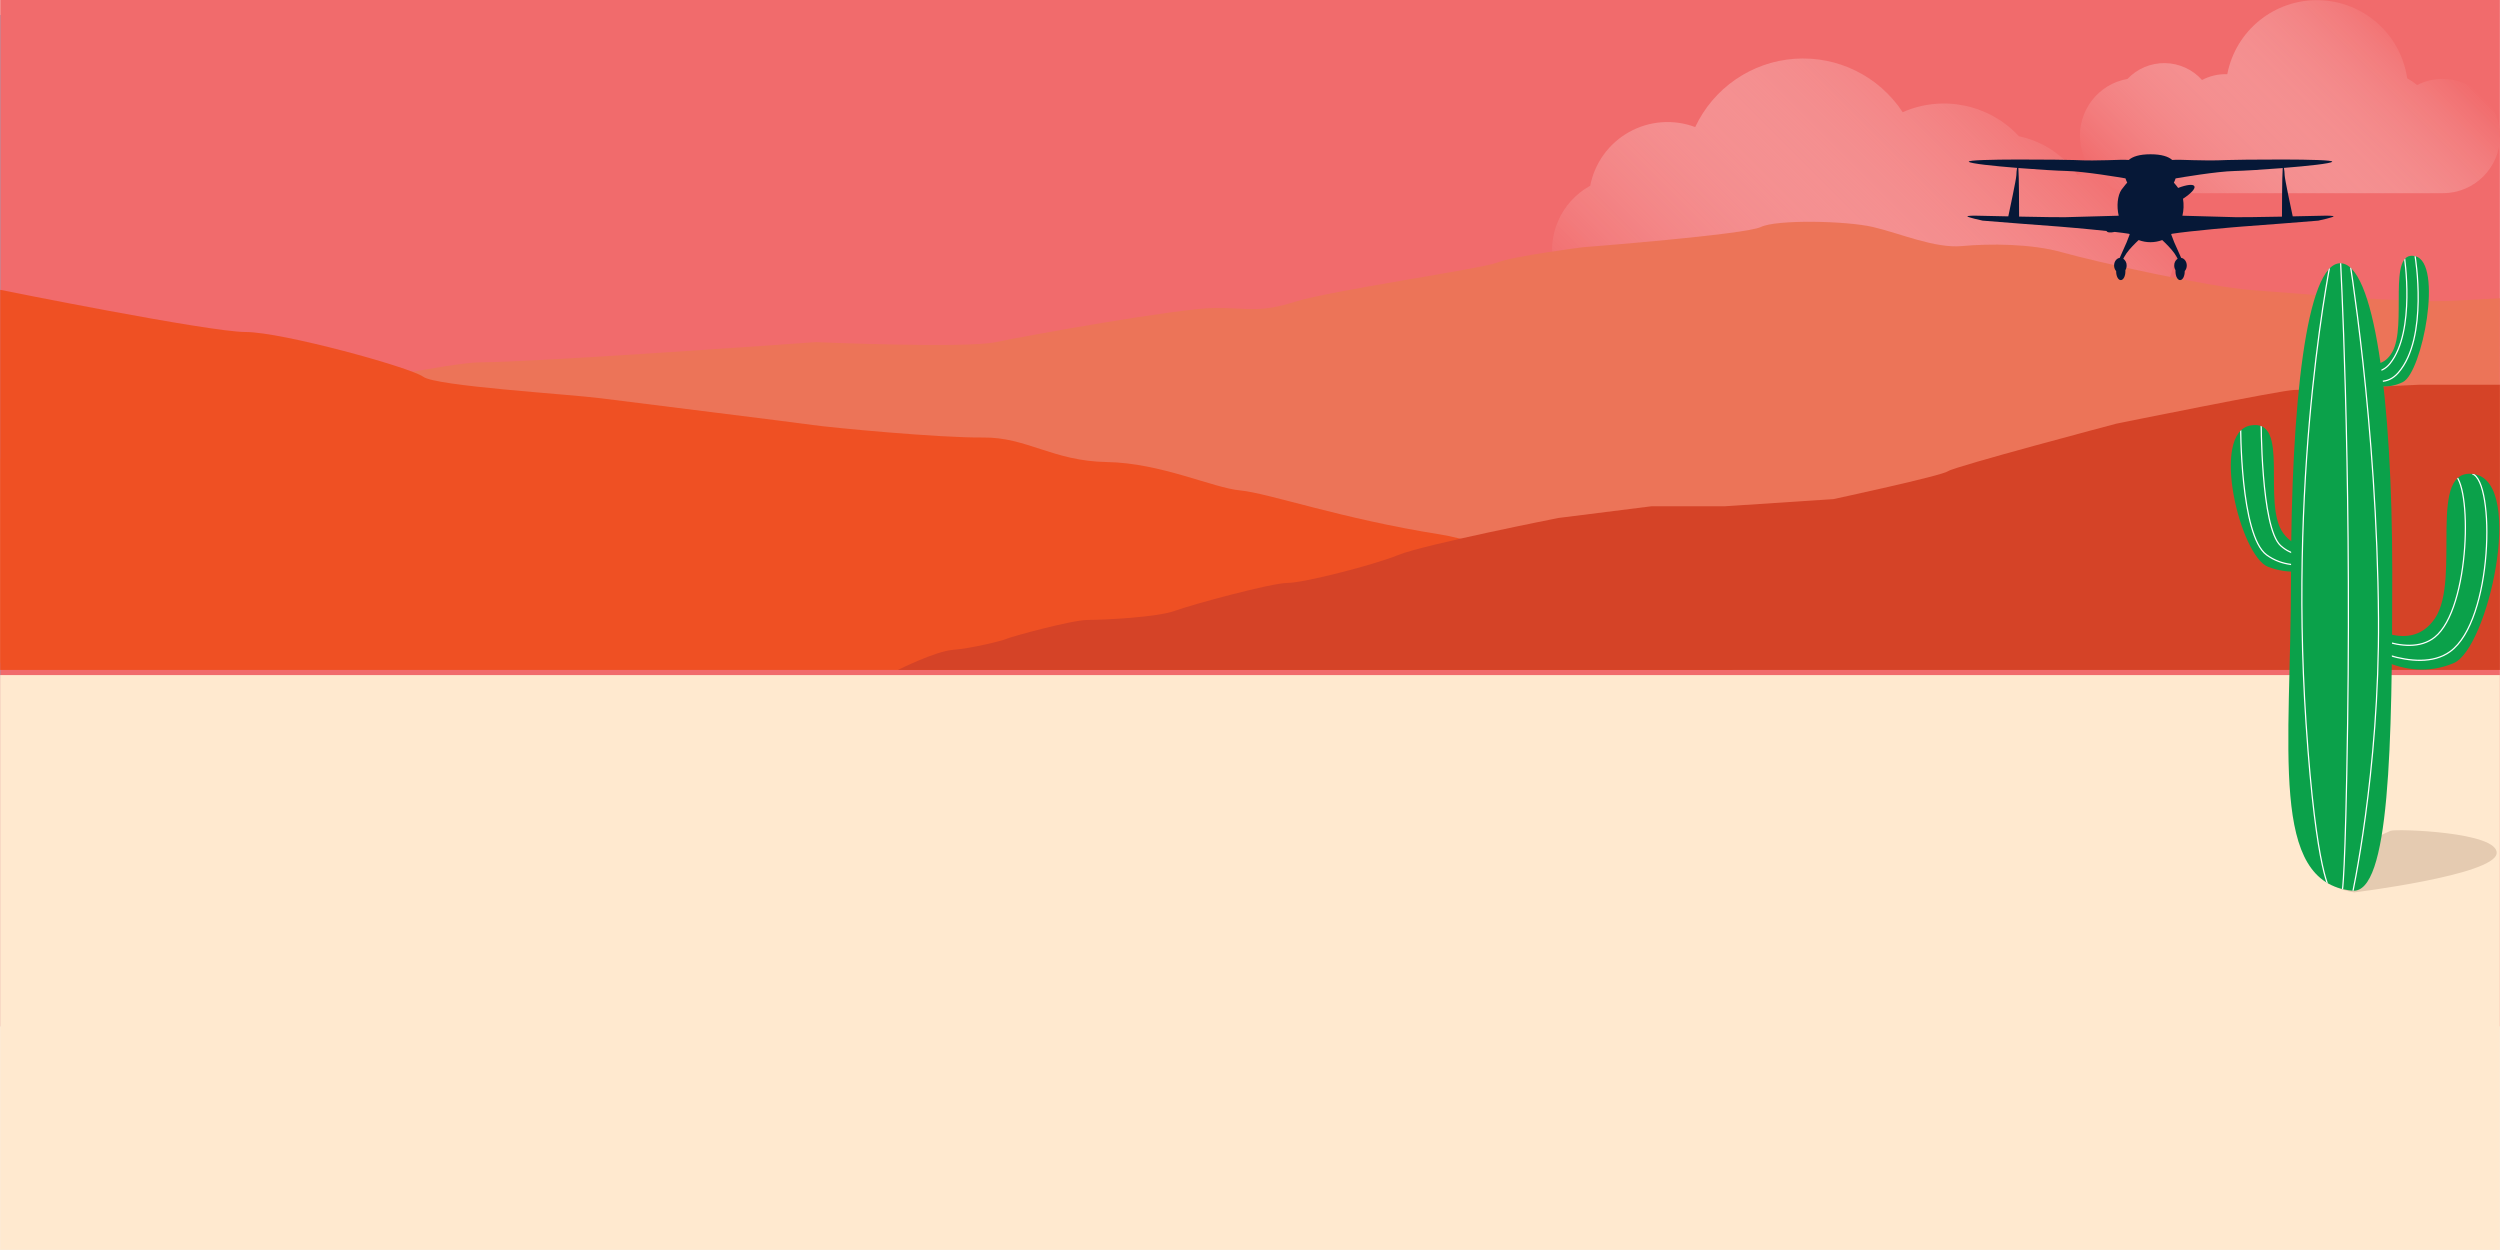
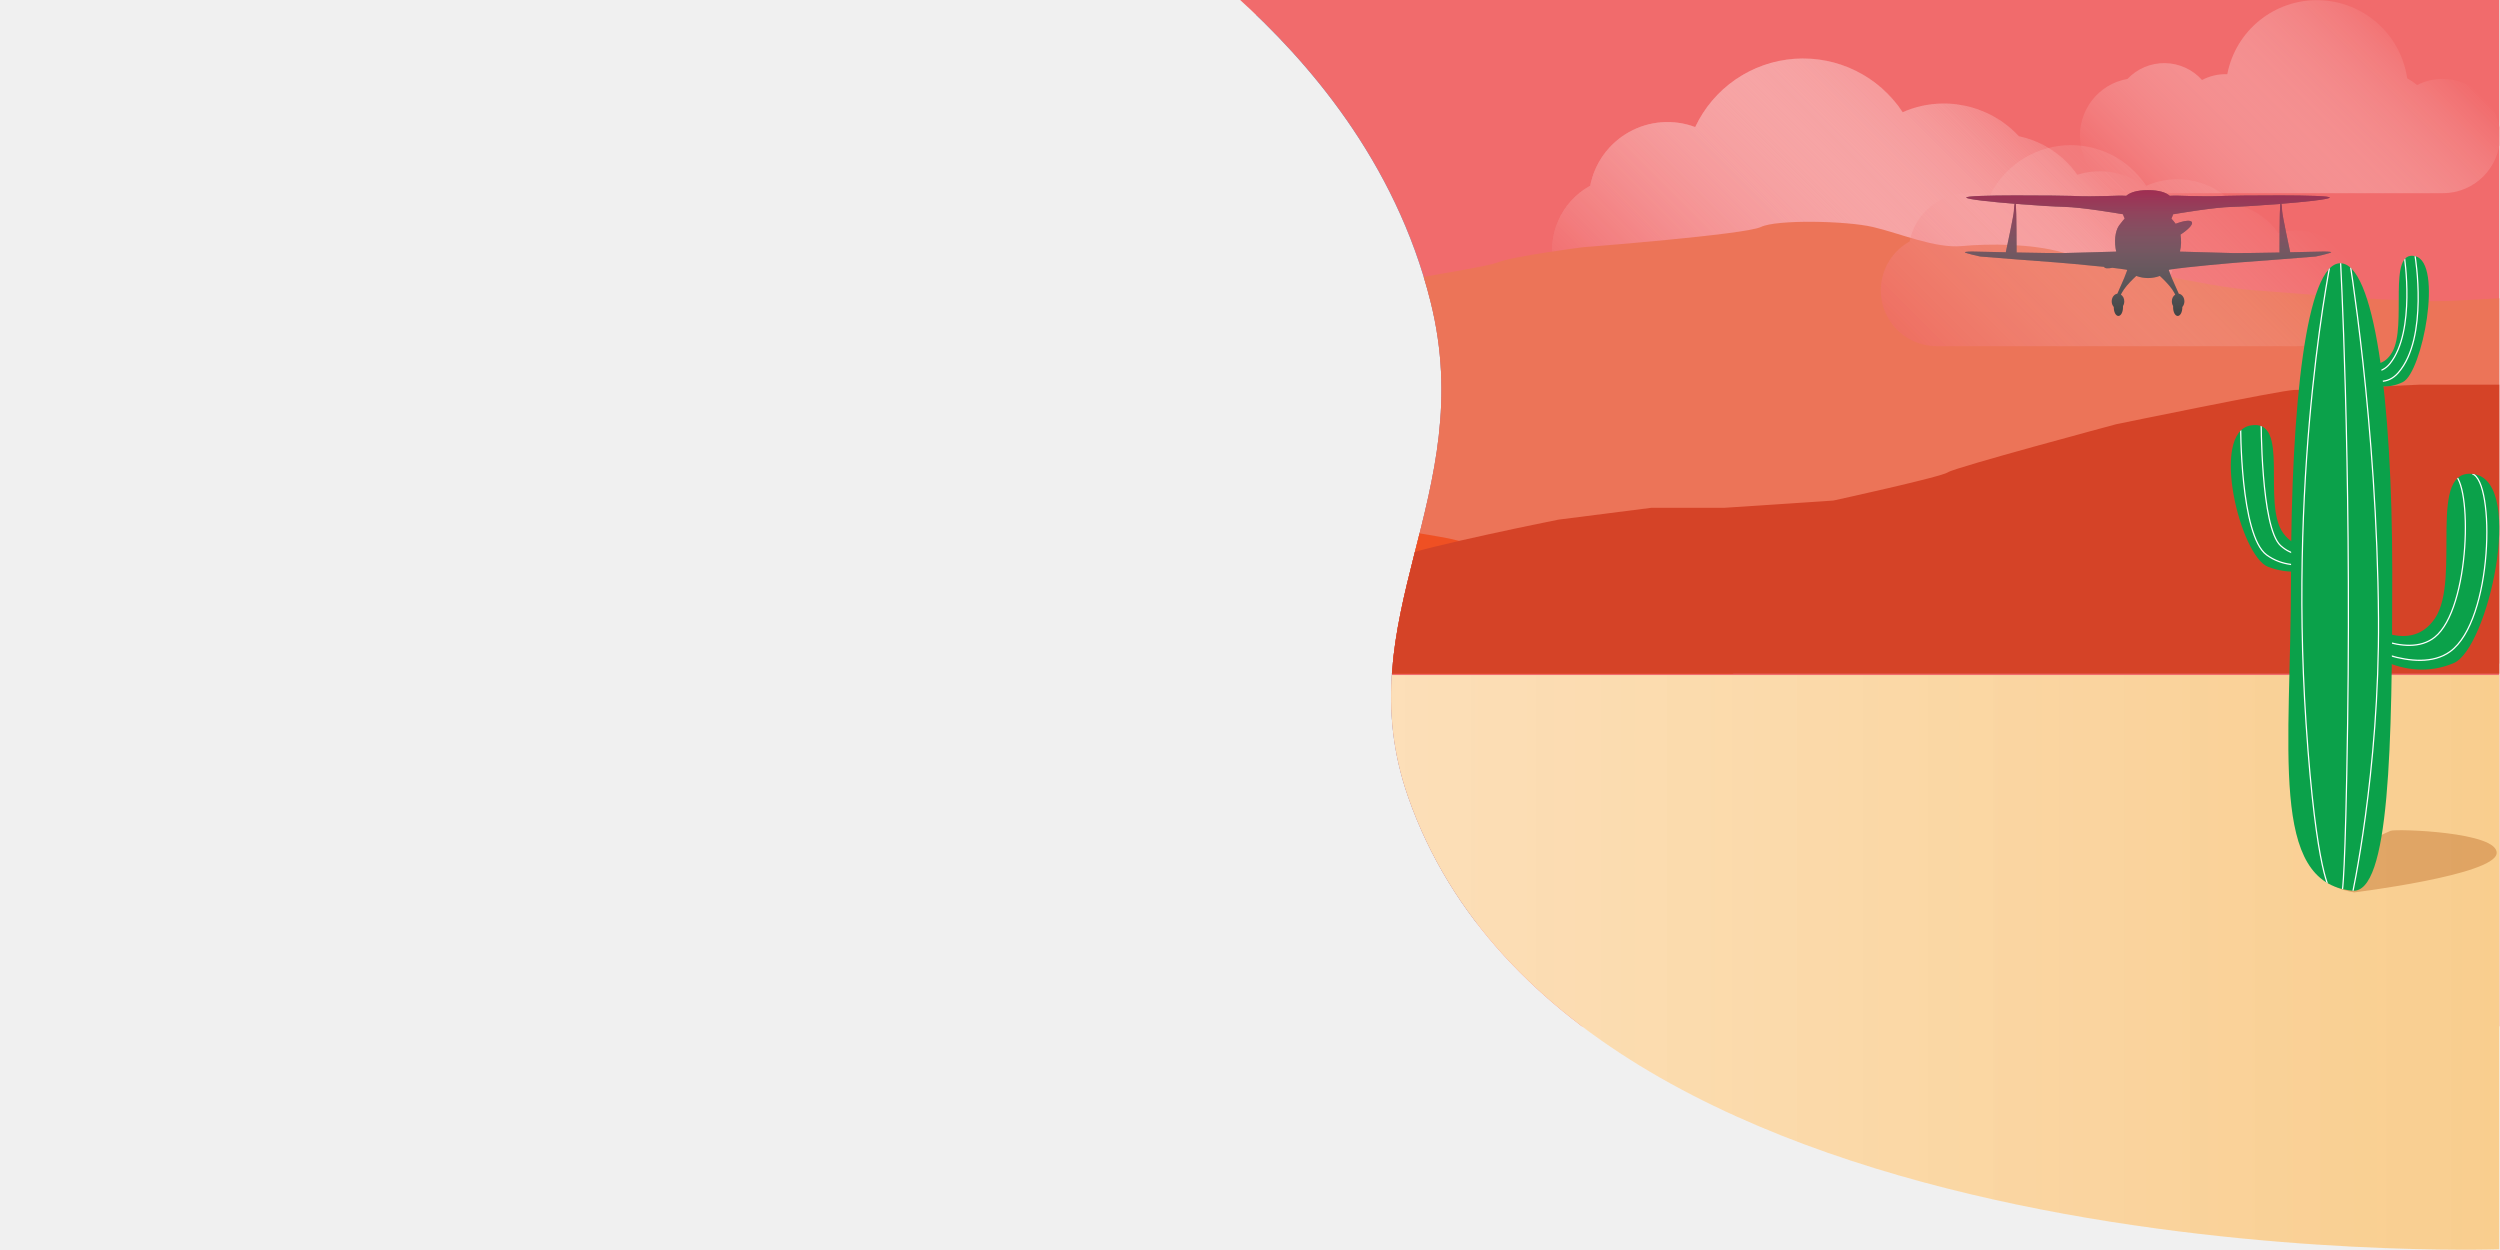
- <svg xmlns="http://www.w3.org/2000/svg" id="Layer_2" data-name="Layer 2" viewBox="0 0 2000.2 1000">
+ <svg xmlns="http://www.w3.org/2000/svg" viewBox="0 0 2000.2 1000">
  <defs>
-     <style>.cls-1,.cls-12{fill:none;}.cls-2{fill:#4eb4e6;}.cls-3{fill:#f16b6c;}.cls-4{fill:url(#linear-gradient);}.cls-5{fill:#ec7458;}.cls-6{fill:#ef5023;}.cls-7{fill:#d54327;}.cls-8{fill:#ffe9cf;}.cls-9{fill:#e5cbb1;}.cls-10{clip-path:url(#clip-path);}.cls-11{fill:#0ba14a;}.cls-12{stroke:#fff;stroke-miterlimit:10;}.cls-13{clip-path:url(#clip-path-2);}.cls-14{clip-path:url(#clip-path-3);}.cls-15{clip-path:url(#clip-path-4);}.cls-16{fill:url(#linear-gradient-2);}.cls-17{fill:#061837;}</style>
+     <style>.cls-1,.cls-19{fill:none;}.cls-2{isolation:isolate;}.cls-3{clip-path:url(#clip-path);}.cls-4{fill:#4eb4e6;}.cls-5{fill:#f16b6c;}.cls-6{fill:url(#linear-gradient);}.cls-7{fill:#ec7458;}.cls-8{fill:#ef5023;}.cls-9{fill:#d54327;}.cls-10{fill:#ffe9cf;}.cls-11{fill:url(#linear-gradient-3);}.cls-12{fill:url(#linear-gradient-4);}.cls-13{fill:url(#linear-gradient-5);}.cls-14{fill:#414344;}.cls-15{fill:url(#linear-gradient-6);}.cls-16{fill:#e5cbb1;mix-blend-mode:multiply;}.cls-17{clip-path:url(#clip-path-2);}.cls-18{fill:#0ba14a;}.cls-19{stroke:#fff;stroke-miterlimit:10;}.cls-20{clip-path:url(#clip-path-3);}.cls-21{clip-path:url(#clip-path-4);}.cls-22{clip-path:url(#clip-path-5);}</style>
+     <clipPath id="clip-path" transform="translate(0.1)">
+       <path class="cls-1" d="M1999.5,999.5V-1.5H990.5c54.36,49.27,125.67,129.53,154,243,38.77,155.31-68,253.15-18,396C1262,1025,1999.5,999.5,1999.5,999.5Z" />
+     </clipPath>
    <linearGradient id="linear-gradient" x1="1351.1" y1="334.17" x2="1626.93" y2="58.34" gradientUnits="userSpaceOnUse">
      <stop offset="0" stop-color="#f16b6c" />
      <stop offset="1" stop-color="#fff" stop-opacity="0" />
    </linearGradient>
-     <clipPath id="clip-path" transform="translate(0.1)">
-       <path class="cls-1" d="M1886.87,494.74s39.71,31.78,61.18,0-7.51-123.15,32.21-115.21,10,139.48-17.18,151c-41.43,17.49-76.21-14.57-76.21-14.57Z" />
-     </clipPath>
-     <clipPath id="clip-path-2" transform="translate(0.1)">
-       <path class="cls-1" d="M1878.81,281.82s22.7,21.21,35,0-4.29-82.17,18.4-76.87,5.73,93.07-9.81,100.73c-23.68,11.66-43.56-9.72-43.56-9.72Z" />
-     </clipPath>
-     <clipPath id="clip-path-3" transform="translate(0.1)">
-       <path class="cls-1" d="M1876.75,426.69s-32.44,23.8-50,0,6.14-92.23-26.29-86.28-8.18,104.46,14,113.06c33.83,13.09,62.24-10.91,62.24-10.91Z" />
-     </clipPath>
-     <clipPath id="clip-path-4" transform="translate(0.1)">
-       <path class="cls-1" d="M1913.89,457.63c0,138.62-2,258-32,255-66.76-6.62-49-112.38-49-251s12.36-251,39.43-251S1913.89,319,1913.89,457.63Z" />
-     </clipPath>
-     <linearGradient id="linear-gradient-2" x1="1738.53" y1="202.07" x2="1925.4" y2="15.2" gradientUnits="userSpaceOnUse">
+     <linearGradient id="linear-gradient-3" x1="2000.1" y1="770.06" x2="0.12" y2="770.06" gradientUnits="userSpaceOnUse">
+       <stop offset="0" stop-color="#ed9914" stop-opacity="0.35" />
+       <stop offset="1" stop-color="#fff" stop-opacity="0.2" />
+     </linearGradient>
+     <linearGradient id="linear-gradient-4" x1="1738.53" y1="202.07" x2="1925.4" y2="15.2" gradientUnits="userSpaceOnUse">
      <stop offset="0" stop-color="#fff" stop-opacity="0" />
      <stop offset="1" stop-color="#f16b6c" />
    </linearGradient>
+     <linearGradient id="linear-gradient-5" x1="1587.51" y1="333.66" x2="1796.32" y2="124.86" gradientUnits="userSpaceOnUse">
+       <stop offset="0" stop-color="#f16b6c" stop-opacity="0.5" />
+       <stop offset="1" stop-color="#fff" stop-opacity="0" />
+     </linearGradient>
+     <linearGradient id="linear-gradient-6" x1="1718.51" y1="152.16" x2="1718.51" y2="252.82" gradientUnits="userSpaceOnUse">
+       <stop offset="0" stop-color="#ef1b5d" stop-opacity="0.55" />
+       <stop offset="1" stop-color="#fff" stop-opacity="0" />
+     </linearGradient>
+     <clipPath id="clip-path-2" transform="translate(0.1)">
+       <path class="cls-1" d="M1886.87,494.74s39.71,31.78,61.18,0-7.51-123.15,32.21-115.21,10,139.48-17.18,151c-41.43,17.49-76.21-14.57-76.21-14.57Z" />
+     </clipPath>
+     <clipPath id="clip-path-3" transform="translate(0.1)">
+       <path class="cls-1" d="M1878.81,281.82s22.7,21.21,35,0-4.29-82.17,18.4-76.87,5.73,93.07-9.81,100.73c-23.68,11.66-43.56-9.72-43.56-9.72Z" />
+     </clipPath>
+     <clipPath id="clip-path-4" transform="translate(0.1)">
+       <path class="cls-1" d="M1876.75,426.69s-32.44,23.8-50,0,6.14-92.23-26.29-86.28-8.18,104.46,14,113.06c33.83,13.09,62.24-10.91,62.24-10.91Z" />
+     </clipPath>
+     <clipPath id="clip-path-5" transform="translate(0.1)">
+       <path class="cls-1" d="M1913.89,457.63c0,138.62-2,258-32,255-66.76-6.62-49-112.38-49-251s12.36-251,39.43-251S1913.89,319,1913.89,457.63Z" />
+     </clipPath>
  </defs>
-   <rect class="cls-2" x="0.1" y="12" width="1182.12" height="809.13" />
-   <rect class="cls-3" x="0.18" width="1999.93" height="821.13" />
-   <path class="cls-4" d="M1680.3,137a60.92,60.92,0,0,0-18.42,2.83A75.94,75.94,0,0,0,1615.2,109a81.89,81.89,0,0,0-93-19.24,95.34,95.34,0,0,0-166,11.91,63,63,0,0,0-84,46.94,59,59,0,0,0,28.53,110.69h379.6a61.15,61.15,0,0,0,0-122.29Z" transform="translate(0.1)" />
-   <path class="cls-5" d="M0,366.89s340.59-77,383.93-77,268.5-16.15,268.5-16.15,120.37,5.11,144.2,0,147.67-27.35,175.53-27.35,35.08,4.07,64-5,149.66-26.34,162-31.41,68.11-12.16,68.11-12.16,130-10.1,142.42-16.19,68.11-5.05,89.78,0,49.51,17.27,71.19,15.24,55.72-2,80.48,5.1,117.62,27.78,151.67,30.16,123.82,10.52,161,8.5l37.15-2-.25,292.28L-.1,530.27Z" transform="translate(0.1)" />
-   <path class="cls-6" d="M1387,536s-156.85-96.08-235.28-108.48-137.24-33.05-159.43-35.12-63.46-22-106.8-22.73-64-20-99.07-19.63-121.76-7.92-136.21-10-142.41-17.91-169.24-21.35S348.86,309,338.54,301.45s-113-35.82-142.13-35.82S.07,231.89.07,231.89V536Z" transform="translate(0.1)" />
-   <path class="cls-7" d="M718.29,536s30.06-15.07,44.3-16.11,39.56-7.28,42.73-8.83S857.53,496,870.19,496s55.39-2.08,69.63-7.28,77.53-22.34,90.19-22.34,68-14,88.61-22.35,128.17-29.62,128.17-29.62l74.38-9.35h58.54l87-5.72s87-18.71,91.78-22.35S1693,339,1693,339s132.92-27,142.41-27,99.69-4.16,99.69-4.16H2000V536Z" transform="translate(0.1)" />
-   <rect class="cls-8" x="0.12" y="540.13" width="1999.98" height="459.87" />
-   <path class="cls-9" d="M1883.39,714s111.78-13.74,114-31.1S1917,663,1912.64,664.68,1825.43,704,1883.39,714Z" transform="translate(0.1)" />
-   <g class="cls-10">
-     <path class="cls-11" d="M1886.87,494.74s39.71,31.78,61.18,0-7.51-123.15,32.21-115.21,10,139.48-17.18,151c-41.43,17.49-76.21-14.57-76.21-14.57Z" transform="translate(0.1)" />
-     <path class="cls-12" d="M1883.58,501.88s41.28,26.23,64.21,8c28.94-23,30.29-125.17,14.79-130.84" transform="translate(0.1)" />
-     <path class="cls-12" d="M1883.58,512.61s49.26,28.52,76.63,8.69c34.53-25,36.14-136.1,17.65-142.26" transform="translate(0.1)" />
+   <g class="cls-2">
+     <g id="Layer_2" data-name="Layer 2">
+       <g class="cls-3">
+         <rect class="cls-4" x="0.1" y="12" width="1182.12" height="809.13" />
+         <rect class="cls-5" x="0.18" width="1999.93" height="821.13" />
+         <path class="cls-6" d="M1680.3,137a60.92,60.92,0,0,0-18.42,2.83A75.94,75.94,0,0,0,1615.2,109a81.89,81.89,0,0,0-93-19.24,95.34,95.34,0,0,0-166,11.91,63,63,0,0,0-84,46.94,59,59,0,0,0,28.53,110.69h379.6a61.15,61.15,0,0,0,0-122.29Z" transform="translate(0.1)" />
+         <path class="cls-6" d="M1680.3,137a60.92,60.92,0,0,0-18.42,2.83A75.94,75.94,0,0,0,1615.2,109a81.89,81.89,0,0,0-93-19.24,95.34,95.34,0,0,0-166,11.91,63,63,0,0,0-84,46.94,59,59,0,0,0,28.53,110.69h379.6a61.15,61.15,0,0,0,0-122.29Z" transform="translate(0.1)" />
+         <path class="cls-7" d="M0,366.89s340.59-77,383.93-77,268.5-16.15,268.5-16.15,120.37,5.11,144.2,0,147.67-27.35,175.53-27.35,35.08,4.07,64-5,149.66-26.34,162-31.41,68.11-12.16,68.11-12.16,130-10.1,142.42-16.19,68.11-5.05,89.78,0,49.51,17.27,71.19,15.24,55.72-2,80.48,5.1,117.62,27.78,151.67,30.16,123.82,10.52,161,8.5l37.15-2-.25,292.28L-.1,530.27Z" transform="translate(0.1)" />
+         <path class="cls-8" d="M1387,539s-156.85-97-235.28-109.56S1014.45,396.05,992.26,394,928.8,371.71,885.46,371s-64-20.17-99.07-19.83-121.76-8-136.21-10.08S507.77,323,480.94,319.53s-132.08-9.73-142.4-17.39S225.58,266,196.41,266,.07,231.89.07,231.89V539Z" transform="translate(0.1)" />
+         <path class="cls-9" d="M718.29,539s30.06-15.27,44.3-16.32,39.56-7.38,42.73-9,52.21-15.27,64.87-15.27,55.39-2.1,69.63-7.37,77.53-22.64,90.19-22.64,68-14.22,88.61-22.65,128.17-30,128.17-30l74.38-9.48h58.54l87-5.79s87-19,91.78-22.64S1693,339.42,1693,339.42,1825.94,312,1835.43,312s99.69-4.21,99.69-4.21H2000V539Z" transform="translate(0.1)" />
+         <rect class="cls-10" x="0.12" y="540.13" width="1999.98" height="459.87" />
+         <rect class="cls-11" x="0.12" y="540.13" width="1999.98" height="459.87" />
+         <path class="cls-12" d="M1954.41,63.12a45.48,45.48,0,0,0-20.63,4.93,48.92,48.92,0,0,0-7.94-5.4,73,73,0,0,0-143.93-3.31c-.45,0-.9,0-1.35,0A40.46,40.46,0,0,0,1761.7,64a40.53,40.53,0,0,0-59.62-.87,46.06,46.06,0,0,0,8,91.42h244.36a45.69,45.69,0,0,0,0-91.38Z" transform="translate(0.1)" />
+         <path class="cls-13" d="M1836.71,184.43a46.19,46.19,0,0,0-13.94,2.14,57.53,57.53,0,0,0-35.33-23.35,62,62,0,0,0-70.39-14.56,72.17,72.17,0,0,0-125.67,9,47.72,47.72,0,0,0-63.62,35.53,44.68,44.68,0,0,0,21.6,83.79h287.35a46.29,46.29,0,1,0,0-92.57Z" transform="translate(0.1)" />
+         <path class="cls-14" d="M1859.26,201.24s-12.41.28-27,.58c-1.14-5.28-6.3-29.52-6.45-32.78a43.22,43.22,0,0,0-.57-6c19-1.52,37.3-3.46,38.57-4.9,2.33-2.67-78.58-1.67-84-1.41-21.14,1-36.7-.66-43.94-.05-3.08-2.68-8.43-4.54-17.39-4.54s-14.32,1.86-17.4,4.54c-7.23-.61-22.8,1.09-43.94.05-5.42-.26-86.33-1.26-84,1.41,1.27,1.44,19.61,3.38,38.57,4.9a43.22,43.22,0,0,0-.57,6c-.14,3.26-5.31,27.5-6.44,32.78-14.57-.3-27-.58-27-.58s-6,0-5.75.64,10.75,3.11,12.25,3.36,57.75,4.5,61.25,4.75c2.06.15,21.45,1.77,37.91,3.53a.61.61,0,0,1,0,.11c.63,1.22,3.07,1.36,6.52.62,4.49.53,8.5,1.05,11.49,1.53l.47.43c-1.17,3.2-2.42,6.28-2.42,6.28L1693.94,235c-2.51.32-4.5,2.95-4.5,6.1a6.8,6.8,0,0,0,1.65,4.52c0,.1,0,.19,0,.29,0,3.81,1.65,6.89,3.69,6.89s3.69-3.08,3.69-6.89c0-.37,0-.73,0-1.08a7,7,0,0,0,1-3.73,6.4,6.4,0,0,0-2.71-5.43c.42-.76,1.54-2.79,2.51-4.2,2.55-3.74,7.29-8.36,9.81-10.71a26.88,26.88,0,0,0,18.87,0c2.53,2.35,7.26,7,9.82,10.71,1,1.41,2.09,3.44,2.5,4.2a6.42,6.42,0,0,0-2.71,5.43,7,7,0,0,0,1,3.73c0,.35,0,.71,0,1.08,0,3.81,1.65,6.89,3.69,6.89s3.69-3.08,3.69-6.89v-.29a6.84,6.84,0,0,0,1.64-4.52c0-3.15-2-5.78-4.49-6.1l-5.57-12.53s-1.26-3.08-2.42-6.28l.46-.43c14.58-2.35,53-5.58,56-5.79,3.5-.25,59.75-4.5,61.25-4.75s12-2.75,12.25-3.36S1859.26,201.24,1859.26,201.24Zm-245.92.75c0-5.16-.06-32.33-.59-38.85,15.66,1.25,31.56,2.2,38.42,2.35,14.35.31,43.56,5.29,47.27,5.93a26.06,26.06,0,0,0,1.4,3.43c-1.94,2-3.33,4.26-4.58,5.64-3.22,4.74-4,13.17-2.23,20.81-8.37.21-37.68,1-43,1.19C1647,202.61,1630.06,202.32,1613.34,202Zm173.67.5c-5.35-.21-34.66-1-43-1.19a34.26,34.26,0,0,0,.46-13.59c6.26-4.06,10.1-8.1,9.11-10s-6.26-1.21-13,1.35a43.73,43.73,0,0,0-3.41-4.18,26.32,26.32,0,0,0,1.39-3.43c3.72-.64,32.93-5.62,47.27-5.93,6.87-.15,22.76-1.1,38.43-2.35-.54,6.52-.59,33.69-.6,38.85C1807,202.32,1790,202.61,1787,202.49Z" transform="translate(0.1)" />
+         <path class="cls-15" d="M1859.26,201.24s-12.41.28-27,.58c-1.14-5.28-6.3-29.52-6.45-32.78a43.22,43.22,0,0,0-.57-6c19-1.52,37.3-3.46,38.57-4.9,2.33-2.67-78.58-1.67-84-1.41-21.14,1-36.7-.66-43.94-.05-3.08-2.68-8.43-4.54-17.39-4.54s-14.32,1.86-17.4,4.54c-7.23-.61-22.8,1.09-43.94.05-5.42-.26-86.33-1.26-84,1.41,1.27,1.44,19.61,3.38,38.57,4.9a43.22,43.22,0,0,0-.57,6c-.14,3.26-5.31,27.5-6.44,32.78-14.57-.3-27-.58-27-.58s-6,0-5.75.64,10.75,3.11,12.25,3.36,57.75,4.5,61.25,4.75c2.06.15,21.45,1.77,37.91,3.53a.61.61,0,0,1,0,.11c.63,1.22,3.07,1.36,6.52.62,4.49.53,8.5,1.05,11.49,1.53l.47.43c-1.17,3.2-2.42,6.28-2.42,6.28L1693.94,235c-2.51.32-4.5,2.95-4.5,6.1a6.8,6.8,0,0,0,1.65,4.52c0,.1,0,.19,0,.29,0,3.81,1.65,6.89,3.69,6.89s3.69-3.08,3.69-6.89c0-.37,0-.73,0-1.08a7,7,0,0,0,1-3.73,6.4,6.4,0,0,0-2.71-5.43c.42-.76,1.54-2.79,2.51-4.2,2.55-3.74,7.29-8.36,9.81-10.71a26.88,26.88,0,0,0,18.87,0c2.53,2.35,7.26,7,9.82,10.71,1,1.41,2.09,3.44,2.5,4.2a6.42,6.42,0,0,0-2.71,5.43,7,7,0,0,0,1,3.73c0,.35,0,.71,0,1.08,0,3.81,1.65,6.89,3.69,6.89s3.69-3.08,3.69-6.89v-.29a6.84,6.84,0,0,0,1.64-4.52c0-3.15-2-5.78-4.49-6.1l-5.57-12.53s-1.26-3.08-2.42-6.28l.46-.43c14.58-2.35,53-5.58,56-5.79,3.5-.25,59.75-4.5,61.25-4.75s12-2.75,12.25-3.36S1859.26,201.24,1859.26,201.24Zm-245.92.75c0-5.16-.06-32.33-.59-38.85,15.66,1.25,31.56,2.2,38.42,2.35,14.35.31,43.56,5.29,47.27,5.93a26.06,26.06,0,0,0,1.4,3.43c-1.94,2-3.33,4.26-4.58,5.64-3.22,4.74-4,13.17-2.23,20.81-8.37.21-37.68,1-43,1.19C1647,202.61,1630.06,202.32,1613.34,202Zm173.67.5c-5.35-.21-34.66-1-43-1.19a34.26,34.26,0,0,0,.46-13.59c6.26-4.06,10.1-8.1,9.11-10s-6.26-1.21-13,1.35a43.73,43.73,0,0,0-3.41-4.18,26.32,26.32,0,0,0,1.39-3.43c3.72-.64,32.93-5.62,47.27-5.93,6.87-.15,22.76-1.1,38.43-2.35-.54,6.52-.59,33.69-.6,38.85C1807,202.32,1790,202.61,1787,202.49Z" transform="translate(0.1)" />
+         <path class="cls-16" d="M1883.39,714s111.78-13.74,114-31.1S1917,663,1912.64,664.68,1825.43,704,1883.39,714Z" transform="translate(0.1)" />
+         <g class="cls-17">
+           <path class="cls-18" d="M1886.87,494.74s39.71,31.78,61.18,0-7.51-123.15,32.21-115.21,10,139.48-17.18,151c-41.43,17.49-76.21-14.57-76.21-14.57Z" transform="translate(0.1)" />
+           <path class="cls-19" d="M1883.58,501.88s41.28,26.23,64.21,8c28.94-23,30.29-125.17,14.79-130.84" transform="translate(0.1)" />
+           <path class="cls-19" d="M1883.58,512.61s49.26,28.52,76.63,8.69c34.53-25,36.14-136.1,17.65-142.26" transform="translate(0.1)" />
+         </g>
+         <g class="cls-20">
+           <path class="cls-18" d="M1878.81,281.82s22.7,21.21,35,0-4.29-82.17,18.4-76.87,5.73,93.07-9.81,100.73c-23.68,11.66-43.56-9.72-43.56-9.72Z" transform="translate(0.1)" />
+           <path class="cls-19" d="M1932.18,205s11,65.06-13.44,93.19c-17.17,19.75-43.14-8.95-43.14-8.95" transform="translate(0.1)" />
+           <path class="cls-19" d="M1923.53,205s9.33,59.89-11.39,85.79c-14.54,18.18-36.54-8.24-36.54-8.24" transform="translate(0.1)" />
+         </g>
+         <g class="cls-21">
+           <path class="cls-18" d="M1876.75,426.69s-32.44,23.8-50,0,6.14-92.23-26.29-86.28-8.18,104.46,14,113.06c33.83,13.09,62.24-10.91,62.24-10.91Z" transform="translate(0.1)" />
+           <path class="cls-19" d="M1792.6,340s-.49,88.46,20.81,104c24.67,18,57.34,0,57.34,0" transform="translate(0.1)" />
+           <path class="cls-19" d="M1809,335.54s-.37,86.44,15.55,101c18.43,16.86,42.84,0,42.84,0" transform="translate(0.1)" />
+         </g>
+         <g class="cls-22">
+           <path class="cls-18" d="M1913.89,457.63c0,138.62-2,258-32,255-66.76-6.62-49-112.38-49-251s12.36-251,39.43-251S1913.89,319,1913.89,457.63Z" transform="translate(0.1)" />
+           <path class="cls-19" d="M1878.81,202.13s23,136.85,24.08,292.5c.83,123.33-21.5,223.5-21.5,223.5" transform="translate(0.1)" />
+           <path class="cls-19" d="M1866,202.13s-35.22,164.5-21.08,376.5c8.21,123.06,19.78,134,19.78,134" transform="translate(0.1)" />
+           <path class="cls-19" d="M1872.32,205.13s8.89,161.5,5.87,373.5c-1.76,123.06-4.24,134-4.24,134" transform="translate(0.1)" />
+         </g>
+         <path class="cls-5" d="M1235,584" transform="translate(0.1)" />
+       </g>
+     </g>
  </g>
-   <g class="cls-13">
-     <path class="cls-11" d="M1878.81,281.82s22.7,21.21,35,0-4.29-82.17,18.4-76.87,5.73,93.07-9.81,100.73c-23.68,11.66-43.56-9.72-43.56-9.72Z" transform="translate(0.1)" />
-     <path class="cls-12" d="M1932.18,205s11,65.06-13.44,93.19c-17.17,19.75-43.14-8.95-43.14-8.95" transform="translate(0.1)" />
-     <path class="cls-12" d="M1923.53,205s9.33,59.89-11.39,85.79c-14.54,18.18-36.54-8.24-36.54-8.24" transform="translate(0.1)" />
-   </g>
-   <g class="cls-14">
-     <path class="cls-11" d="M1876.75,426.69s-32.44,23.8-50,0,6.14-92.23-26.29-86.28-8.18,104.46,14,113.06c33.83,13.09,62.24-10.91,62.24-10.91Z" transform="translate(0.1)" />
-     <path class="cls-12" d="M1792.6,340s-.49,88.46,20.81,104c24.67,18,57.34,0,57.34,0" transform="translate(0.1)" />
-     <path class="cls-12" d="M1809,335.54s-.37,86.44,15.55,101c18.43,16.86,42.84,0,42.84,0" transform="translate(0.1)" />
-   </g>
-   <g class="cls-15">
-     <path class="cls-11" d="M1913.89,457.63c0,138.62-2,258-32,255-66.76-6.62-49-112.38-49-251s12.36-251,39.43-251S1913.89,319,1913.89,457.63Z" transform="translate(0.1)" />
-     <path class="cls-12" d="M1878.81,202.13s23,136.85,24.08,292.5c.83,123.33-21.5,223.5-21.5,223.5" transform="translate(0.1)" />
-     <path class="cls-12" d="M1866,202.13s-35.22,164.5-21.08,376.5c8.21,123.06,19.78,134,19.78,134" transform="translate(0.1)" />
-     <path class="cls-12" d="M1872.32,205.13s8.89,161.5,5.87,373.5c-1.76,123.06-4.24,134-4.24,134" transform="translate(0.1)" />
-   </g>
-   <path class="cls-16" d="M1954.41,63.12a45.48,45.48,0,0,0-20.63,4.93,48.92,48.92,0,0,0-7.94-5.4,73,73,0,0,0-143.93-3.31c-.45,0-.9,0-1.35,0A40.46,40.46,0,0,0,1761.7,64a40.53,40.53,0,0,0-59.62-.87,46.06,46.06,0,0,0,8,91.42h244.36a45.69,45.69,0,0,0,0-91.38Z" transform="translate(0.1)" />
-   <path class="cls-17" d="M1861.26,172.53s-12.41.28-27,.58c-1.14-5.28-6.3-29.51-6.45-32.78a43.22,43.22,0,0,0-.57-6c19-1.52,37.3-3.46,38.57-4.9,2.33-2.67-78.58-1.67-84-1.4-21.14,1-36.7-.67-43.94-.05-3.08-2.68-8.43-4.55-17.39-4.55s-14.32,1.87-17.4,4.55c-7.23-.62-22.8,1.09-43.94.05-5.42-.27-86.33-1.27-84,1.4,1.27,1.44,19.61,3.38,38.57,4.9a43.22,43.22,0,0,0-.57,6c-.14,3.27-5.31,27.5-6.44,32.78-14.57-.3-27-.58-27-.58s-6,0-5.75.64,10.75,3.11,12.25,3.36,57.75,4.5,61.25,4.75c2.06.15,21.45,1.77,37.91,3.54a.38.38,0,0,1,0,.1c.63,1.22,3.07,1.36,6.52.63,4.49.52,8.5,1,11.49,1.52l.47.43c-1.17,3.2-2.42,6.28-2.42,6.28l-5.57,12.53c-2.51.33-4.5,2.95-4.5,6.11a6.75,6.75,0,0,0,1.65,4.51c0,.1,0,.2,0,.3,0,3.8,1.65,6.88,3.69,6.88s3.69-3.08,3.69-6.88c0-.37,0-.73,0-1.09a7,7,0,0,0,1-3.72,6.42,6.42,0,0,0-2.71-5.44c.42-.76,1.54-2.79,2.51-4.2,2.55-3.74,7.29-8.35,9.81-10.71a26.88,26.88,0,0,0,18.87,0c2.53,2.36,7.26,7,9.82,10.71,1,1.41,2.09,3.44,2.5,4.2a6.44,6.44,0,0,0-2.71,5.44,6.93,6.93,0,0,0,1,3.72c0,.36,0,.72,0,1.09,0,3.8,1.65,6.88,3.69,6.88s3.69-3.08,3.69-6.88v-.3a6.79,6.79,0,0,0,1.64-4.51c0-3.16-2-5.78-4.49-6.11l-5.57-12.53s-1.26-3.08-2.42-6.28l.46-.43c14.58-2.35,53-5.58,56-5.79,3.5-.25,59.75-4.5,61.25-4.75s12-2.75,12.25-3.36S1861.26,172.53,1861.26,172.53Zm-245.92.76c0-5.17-.06-32.34-.59-38.85,15.66,1.24,31.56,2.19,38.42,2.34,14.35.31,43.56,5.29,47.27,5.93a26.06,26.06,0,0,0,1.4,3.43c-1.94,2-3.33,4.26-4.58,5.64-3.22,4.75-4,13.18-2.23,20.81-8.37.21-37.68,1-43,1.19C1649,173.9,1632.06,173.61,1615.34,173.29Zm173.67.49c-5.35-.21-34.66-1-43-1.19a34.26,34.26,0,0,0,.46-13.59c6.26-4.05,10.1-8.1,9.11-10s-6.26-1.21-13,1.36a42.57,42.57,0,0,0-3.41-4.19,26.32,26.32,0,0,0,1.39-3.43c3.72-.64,32.93-5.62,47.27-5.93,6.87-.15,22.76-1.1,38.43-2.34-.54,6.51-.59,33.68-.6,38.85C1809,173.61,1792,173.9,1789,173.78Z" transform="translate(0.1)" />
</svg>
